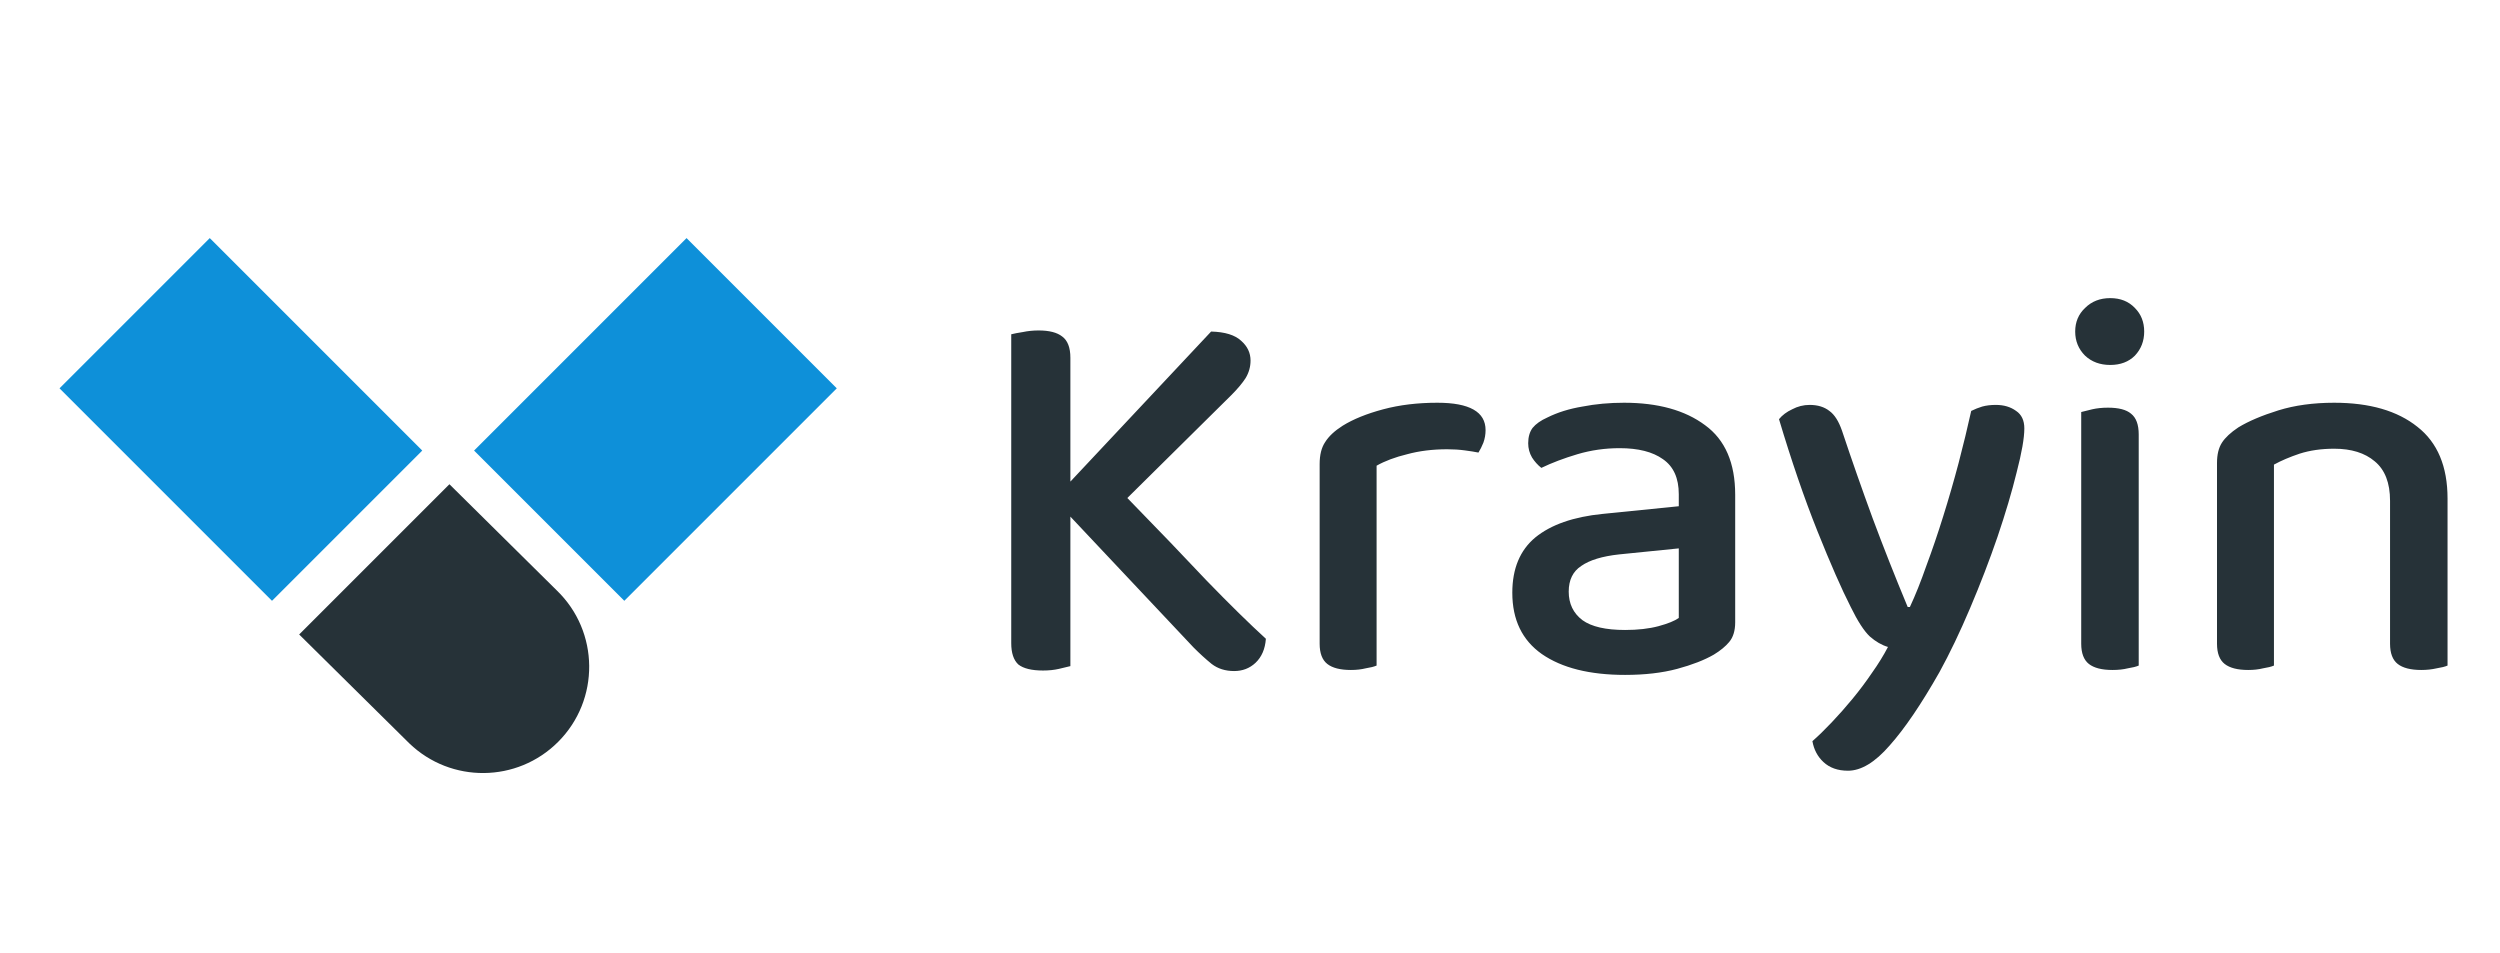
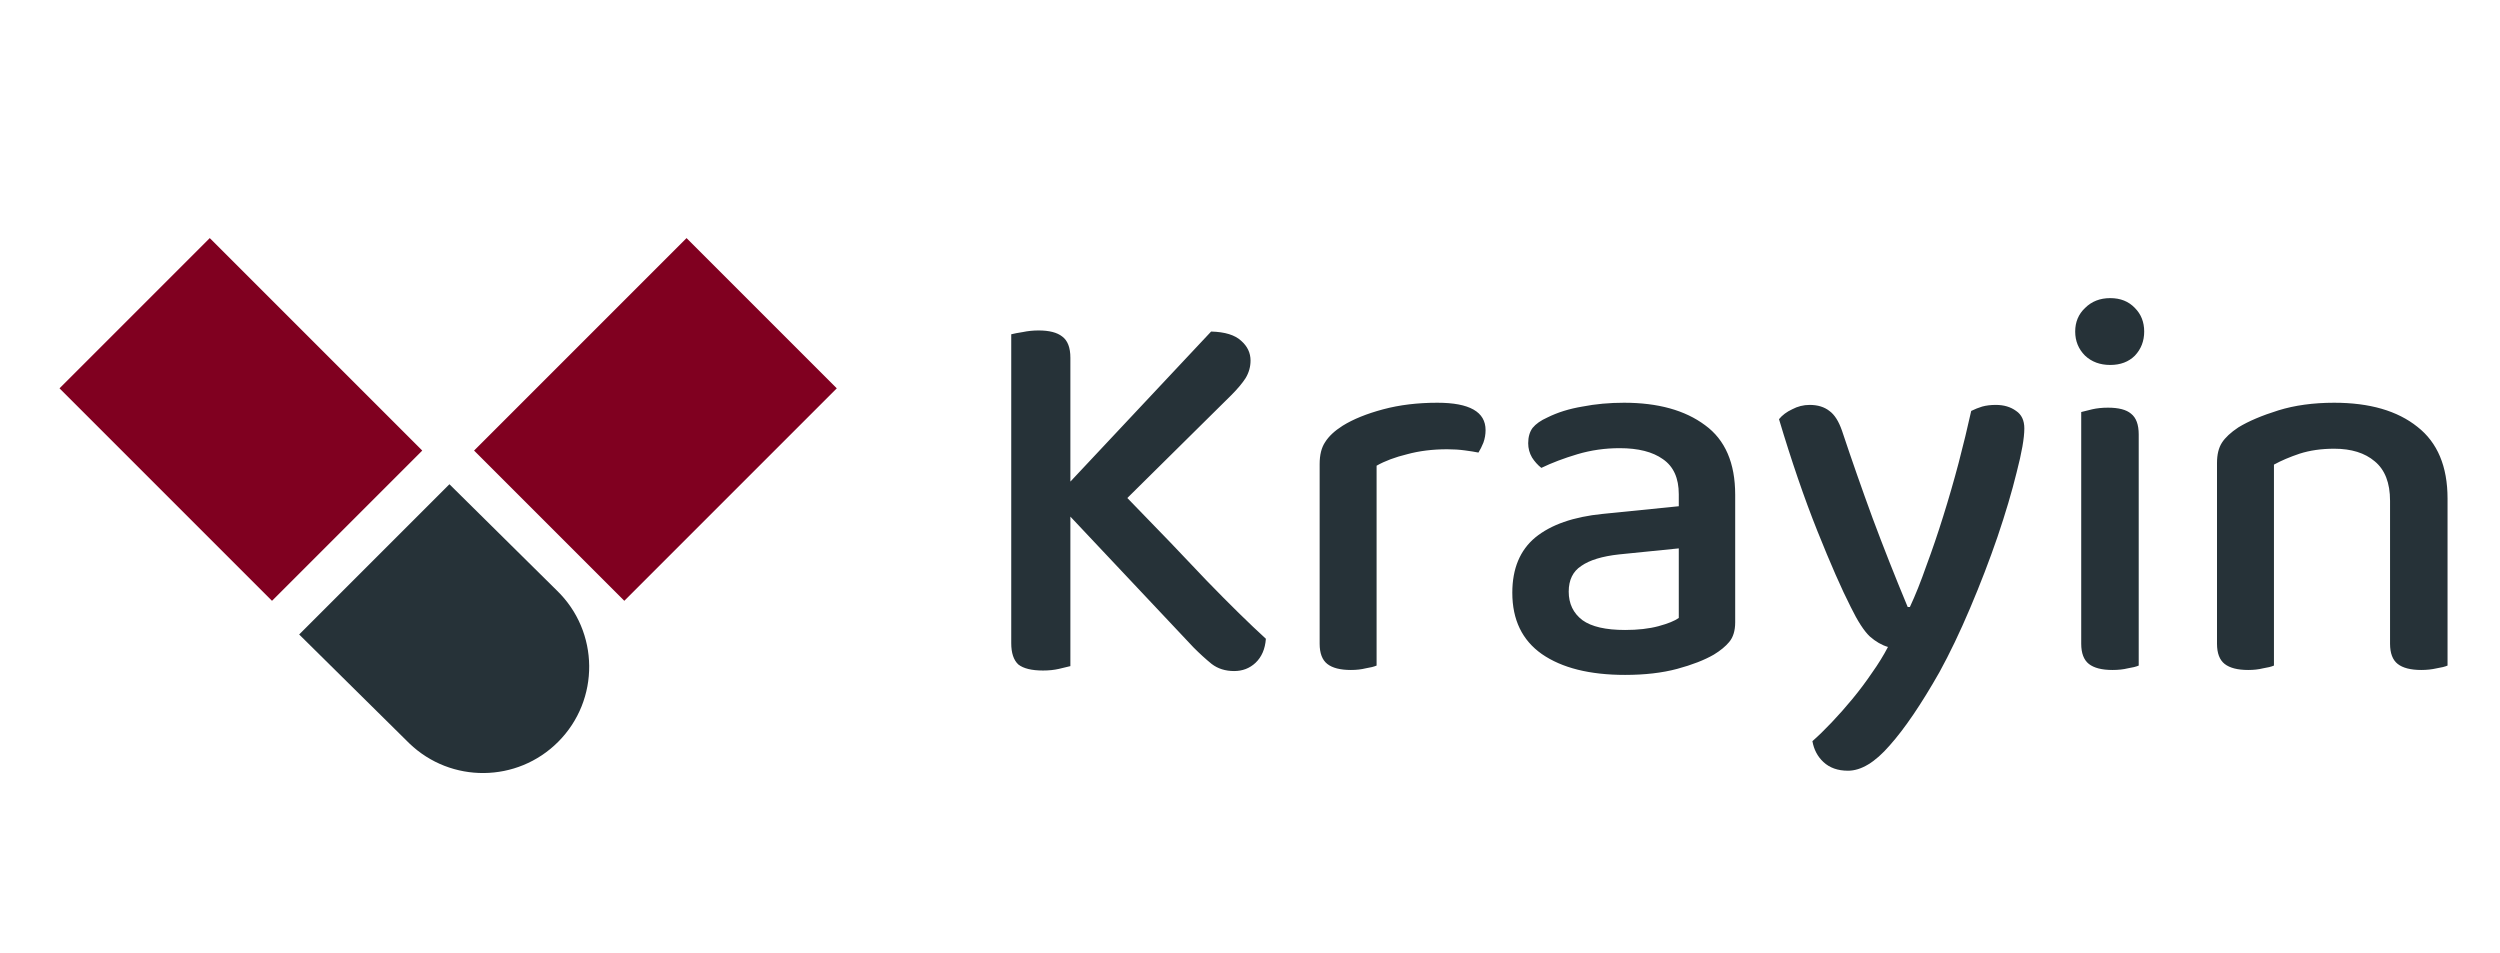
<svg xmlns="http://www.w3.org/2000/svg" width="105" height="40" viewBox="0 0 105 40" fill="none">
-   <path d="M2.5 16.31L11.424 25.234L17.734 18.924L8.81 10L2.5 16.31Z" fill="#0E90D9" />
-   <path d="M35.145 16.31L26.221 25.234L19.911 18.924L28.835 10L35.145 16.31Z" fill="#0E90D9" />
+   <path d="M2.5 16.31L11.424 25.234L17.734 18.924L8.81 10L2.5 16.31Z" fill="#800020" />
+   <path d="M35.145 16.31L26.221 25.234L19.911 18.924L28.835 10L35.145 16.31Z" fill="#800020" />
  <path d="M12.565 26.648L17.19 31.22C18.941 32.906 21.72 32.88 23.439 31.161C25.205 29.395 25.178 26.525 23.38 24.793L18.876 20.338L12.565 26.648Z" fill="#263238" />
  <path d="M44.956 21.698V27.977C44.833 28.008 44.672 28.047 44.473 28.093C44.273 28.139 44.051 28.162 43.806 28.162C43.33 28.162 42.985 28.077 42.771 27.909C42.571 27.724 42.472 27.425 42.472 27.012V14.04C42.594 14.009 42.755 13.978 42.955 13.947C43.169 13.902 43.392 13.879 43.622 13.879C44.066 13.879 44.396 13.963 44.611 14.132C44.841 14.3 44.956 14.599 44.956 15.028V20.227L50.867 13.925C51.449 13.94 51.871 14.07 52.132 14.316C52.392 14.546 52.523 14.822 52.523 15.143C52.523 15.404 52.454 15.649 52.316 15.88C52.178 16.094 51.978 16.332 51.718 16.593L47.348 20.916C48.62 22.22 49.732 23.378 50.683 24.39C51.649 25.386 52.477 26.199 53.167 26.828C53.136 27.257 52.99 27.594 52.73 27.84C52.484 28.07 52.185 28.184 51.833 28.184C51.465 28.184 51.15 28.085 50.89 27.886C50.644 27.686 50.391 27.456 50.131 27.195L44.956 21.698ZM57.817 27.954C57.709 28 57.556 28.039 57.357 28.07C57.173 28.116 56.966 28.139 56.736 28.139C56.291 28.139 55.961 28.054 55.747 27.886C55.532 27.717 55.425 27.433 55.425 27.035V19.491C55.425 19.107 55.501 18.8 55.655 18.57C55.808 18.325 56.053 18.095 56.391 17.881C56.835 17.605 57.403 17.375 58.093 17.191C58.783 17.006 59.542 16.915 60.37 16.915C61.719 16.915 62.394 17.298 62.394 18.064C62.394 18.248 62.363 18.425 62.302 18.593C62.24 18.747 62.171 18.885 62.095 19.008C61.941 18.977 61.75 18.946 61.52 18.916C61.29 18.885 61.044 18.869 60.784 18.869C60.17 18.869 59.611 18.939 59.105 19.076C58.599 19.199 58.169 19.36 57.817 19.559V27.954ZM68.255 26.459C68.791 26.459 69.259 26.406 69.658 26.299C70.056 26.191 70.34 26.076 70.509 25.953V23.032L68.002 23.285C67.296 23.362 66.767 23.523 66.415 23.768C66.062 23.998 65.886 24.359 65.886 24.849C65.886 25.355 66.078 25.754 66.461 26.046C66.844 26.322 67.442 26.459 68.255 26.459ZM68.209 16.915C69.635 16.915 70.769 17.229 71.613 17.858C72.456 18.471 72.878 19.445 72.878 20.779V26.137C72.878 26.49 72.793 26.766 72.625 26.965C72.472 27.149 72.257 27.326 71.981 27.494C71.582 27.724 71.069 27.924 70.44 28.093C69.811 28.261 69.083 28.346 68.255 28.346C66.767 28.346 65.602 28.054 64.759 27.471C63.931 26.889 63.517 26.03 63.517 24.895C63.517 23.884 63.839 23.109 64.483 22.573C65.142 22.036 66.085 21.706 67.312 21.584L70.509 21.262V20.756C70.509 20.081 70.287 19.59 69.842 19.284C69.412 18.977 68.807 18.823 68.025 18.823C67.412 18.823 66.821 18.908 66.254 19.076C65.686 19.245 65.18 19.437 64.736 19.651C64.582 19.529 64.452 19.383 64.345 19.215C64.237 19.03 64.184 18.831 64.184 18.616C64.184 18.356 64.245 18.141 64.368 17.973C64.506 17.804 64.713 17.658 64.989 17.535C65.418 17.321 65.909 17.168 66.461 17.076C67.013 16.968 67.596 16.915 68.209 16.915ZM77.731 25.494C77.348 24.742 76.88 23.677 76.328 22.297C75.776 20.916 75.24 19.352 74.718 17.605C74.856 17.436 75.04 17.298 75.27 17.191C75.5 17.068 75.746 17.006 76.006 17.006C76.344 17.006 76.62 17.091 76.834 17.259C77.049 17.413 77.225 17.689 77.363 18.087C77.777 19.329 78.207 20.556 78.651 21.767C79.096 22.963 79.587 24.206 80.123 25.494H80.215C80.445 25.003 80.675 24.428 80.905 23.768C81.151 23.109 81.388 22.412 81.618 21.675C81.848 20.939 82.063 20.196 82.262 19.445C82.462 18.678 82.638 17.95 82.791 17.259C82.945 17.183 83.098 17.122 83.251 17.076C83.42 17.029 83.612 17.006 83.826 17.006C84.164 17.006 84.447 17.091 84.677 17.259C84.907 17.413 85.022 17.658 85.022 17.995C85.022 18.394 84.915 19.008 84.7 19.835C84.501 20.648 84.233 21.553 83.895 22.549C83.558 23.531 83.175 24.527 82.745 25.54C82.316 26.552 81.887 27.448 81.457 28.23C80.691 29.58 79.993 30.607 79.364 31.312C78.751 32.018 78.168 32.37 77.616 32.37C77.187 32.37 76.842 32.248 76.581 32.002C76.336 31.773 76.183 31.481 76.121 31.128C76.367 30.914 76.635 30.653 76.926 30.346C77.218 30.04 77.509 29.71 77.8 29.358C78.092 29.005 78.368 28.637 78.628 28.253C78.889 27.886 79.111 27.525 79.295 27.172C79.035 27.096 78.782 26.95 78.536 26.735C78.291 26.506 78.023 26.091 77.731 25.494ZM89.826 27.954C89.719 28 89.566 28.039 89.366 28.07C89.182 28.116 88.968 28.139 88.722 28.139C88.278 28.139 87.948 28.054 87.733 27.886C87.519 27.717 87.411 27.433 87.411 27.035V17.305C87.534 17.275 87.687 17.236 87.871 17.191C88.07 17.145 88.293 17.122 88.538 17.122C88.983 17.122 89.305 17.206 89.504 17.375C89.719 17.543 89.826 17.834 89.826 18.248V27.954ZM87.158 13.925C87.158 13.526 87.296 13.196 87.572 12.935C87.848 12.659 88.201 12.521 88.63 12.521C89.059 12.521 89.404 12.659 89.665 12.935C89.926 13.196 90.056 13.526 90.056 13.925C90.056 14.323 89.926 14.661 89.665 14.937C89.404 15.197 89.059 15.328 88.63 15.328C88.201 15.328 87.848 15.197 87.572 14.937C87.296 14.661 87.158 14.323 87.158 13.925ZM100.382 21.032C100.382 20.28 100.167 19.728 99.738 19.375C99.324 19.023 98.757 18.846 98.036 18.846C97.499 18.846 97.016 18.916 96.587 19.053C96.173 19.192 95.813 19.345 95.506 19.514V27.954C95.399 28 95.245 28.039 95.046 28.07C94.862 28.116 94.655 28.139 94.425 28.139C93.98 28.139 93.651 28.054 93.436 27.886C93.221 27.717 93.114 27.433 93.114 27.035V19.445C93.114 19.092 93.183 18.808 93.321 18.593C93.459 18.379 93.689 18.164 94.011 17.95C94.44 17.689 95 17.451 95.69 17.236C96.38 17.022 97.162 16.915 98.036 16.915C99.523 16.915 100.689 17.252 101.532 17.927C102.375 18.586 102.797 19.59 102.797 20.939V27.954C102.69 28 102.536 28.039 102.337 28.07C102.138 28.116 101.923 28.139 101.693 28.139C101.248 28.139 100.919 28.054 100.704 27.886C100.489 27.717 100.382 27.433 100.382 27.035V21.032Z" fill="#263238" />
</svg>
